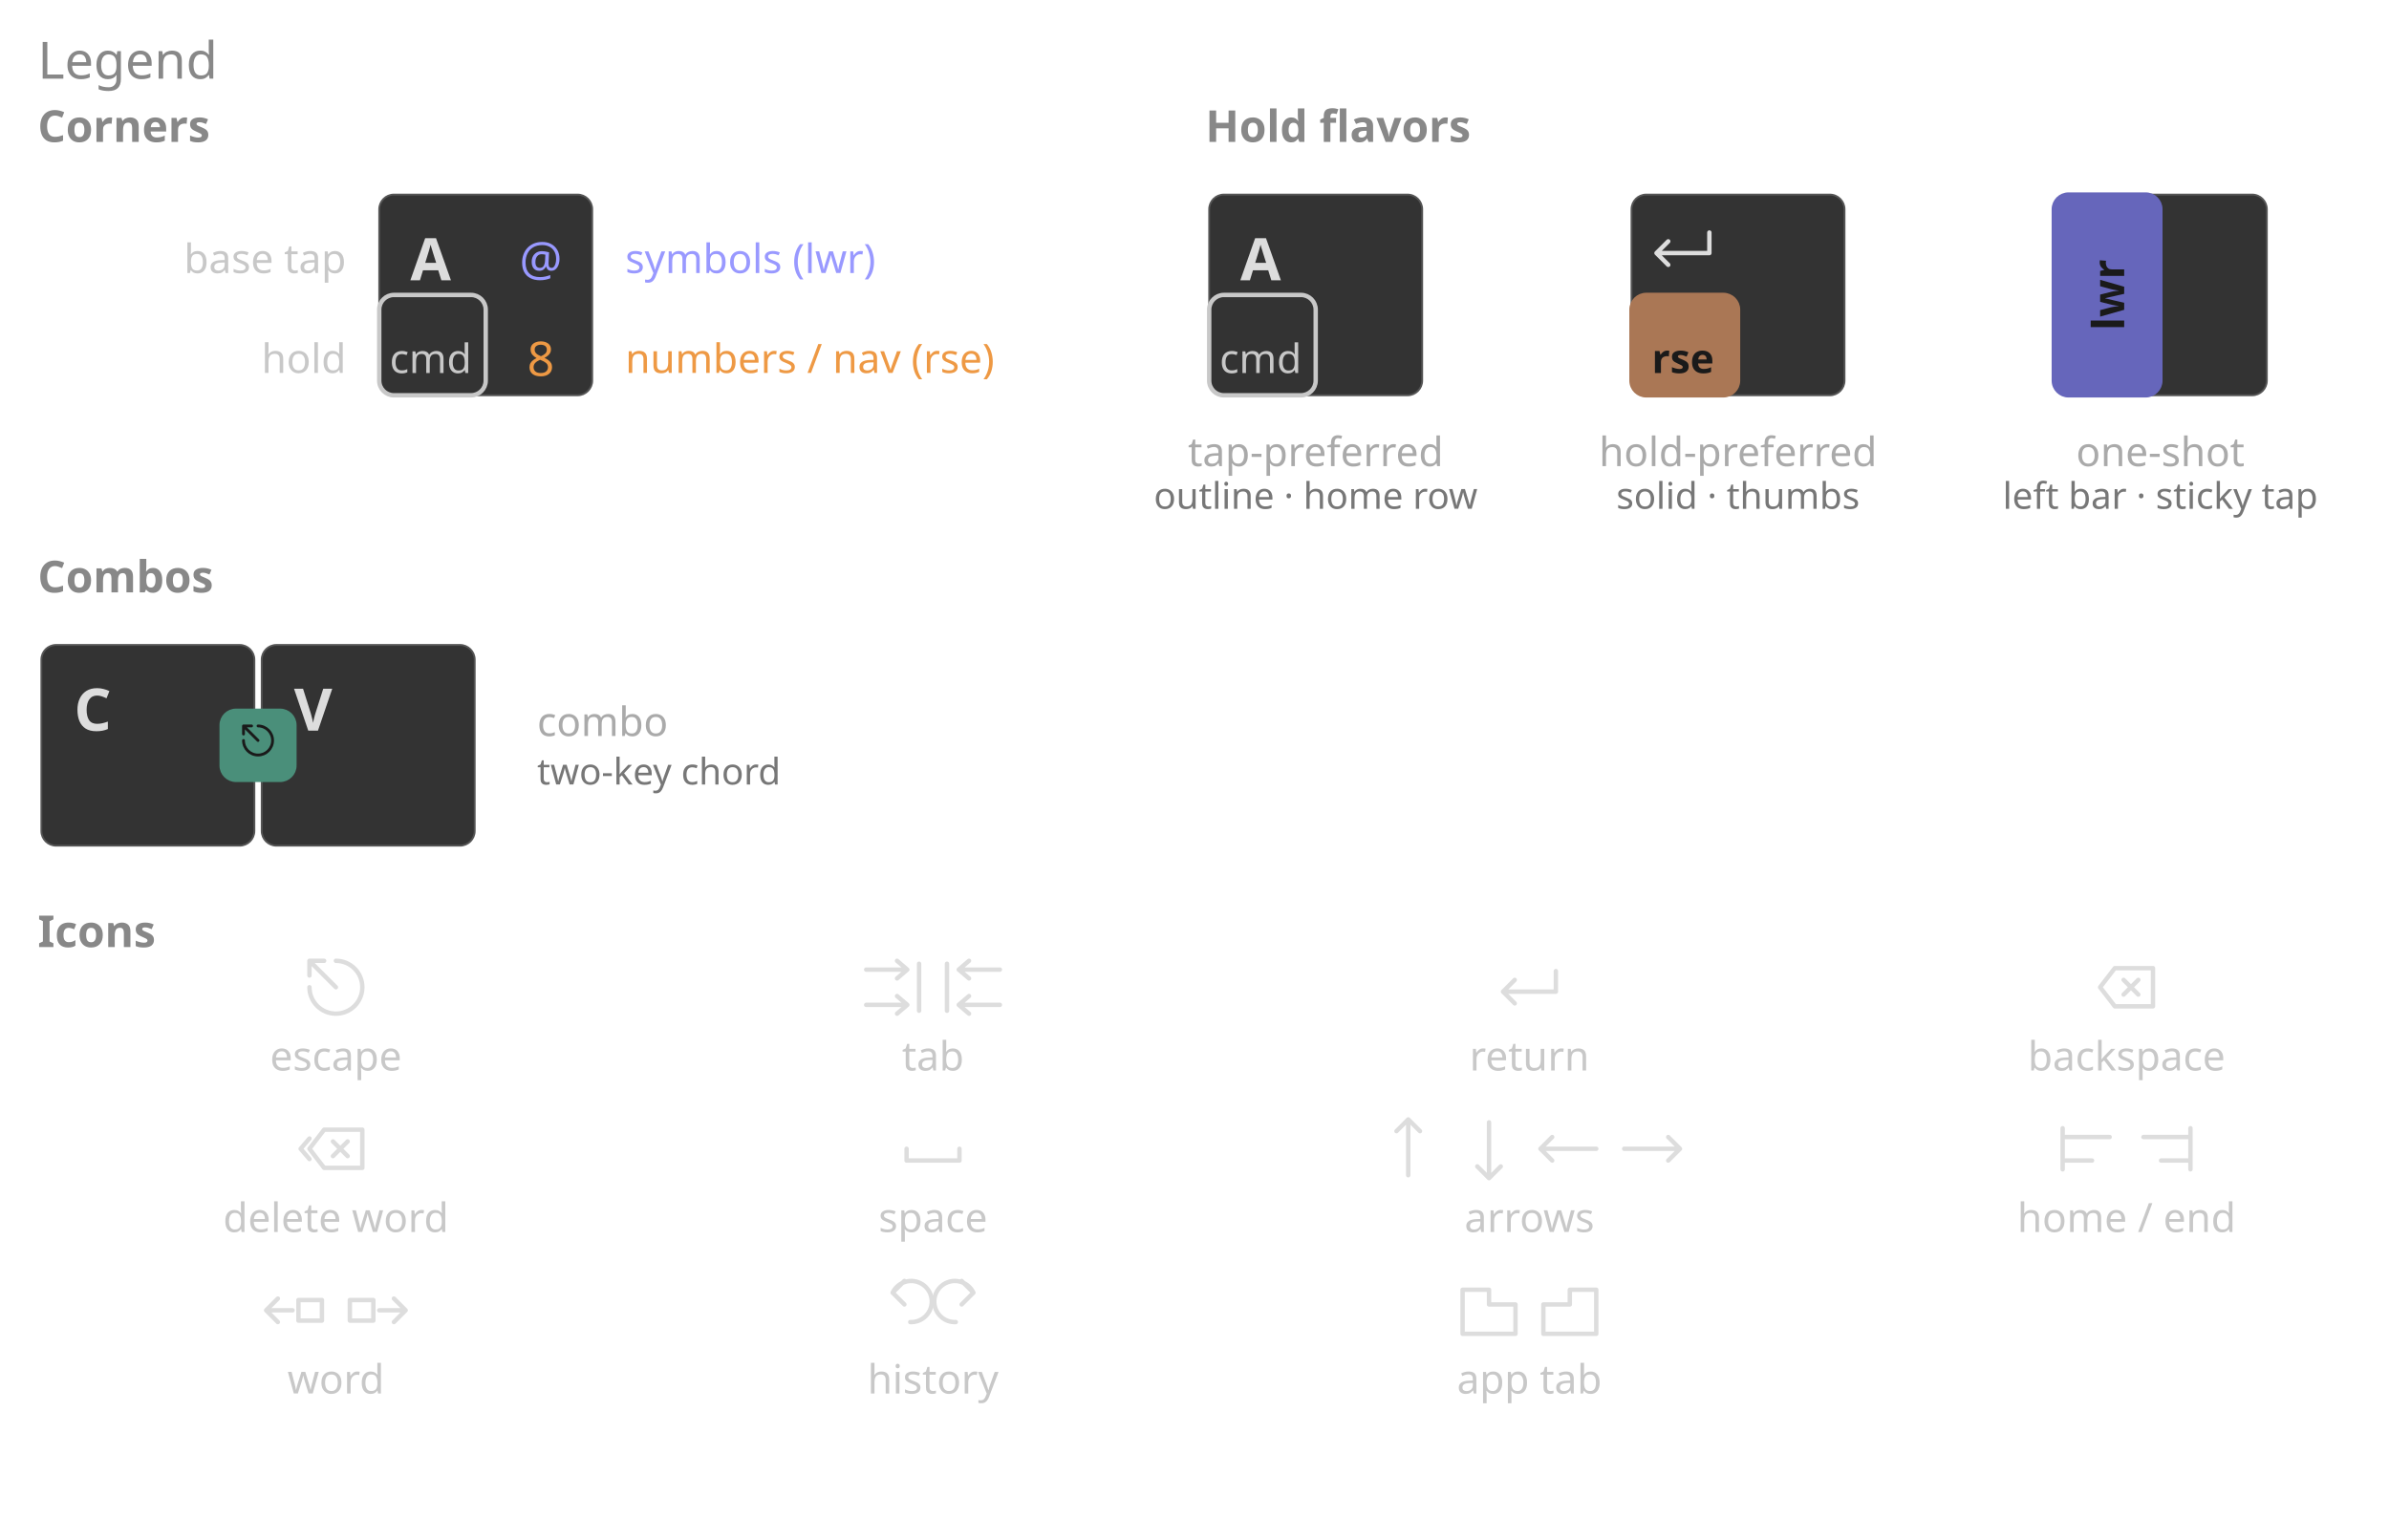
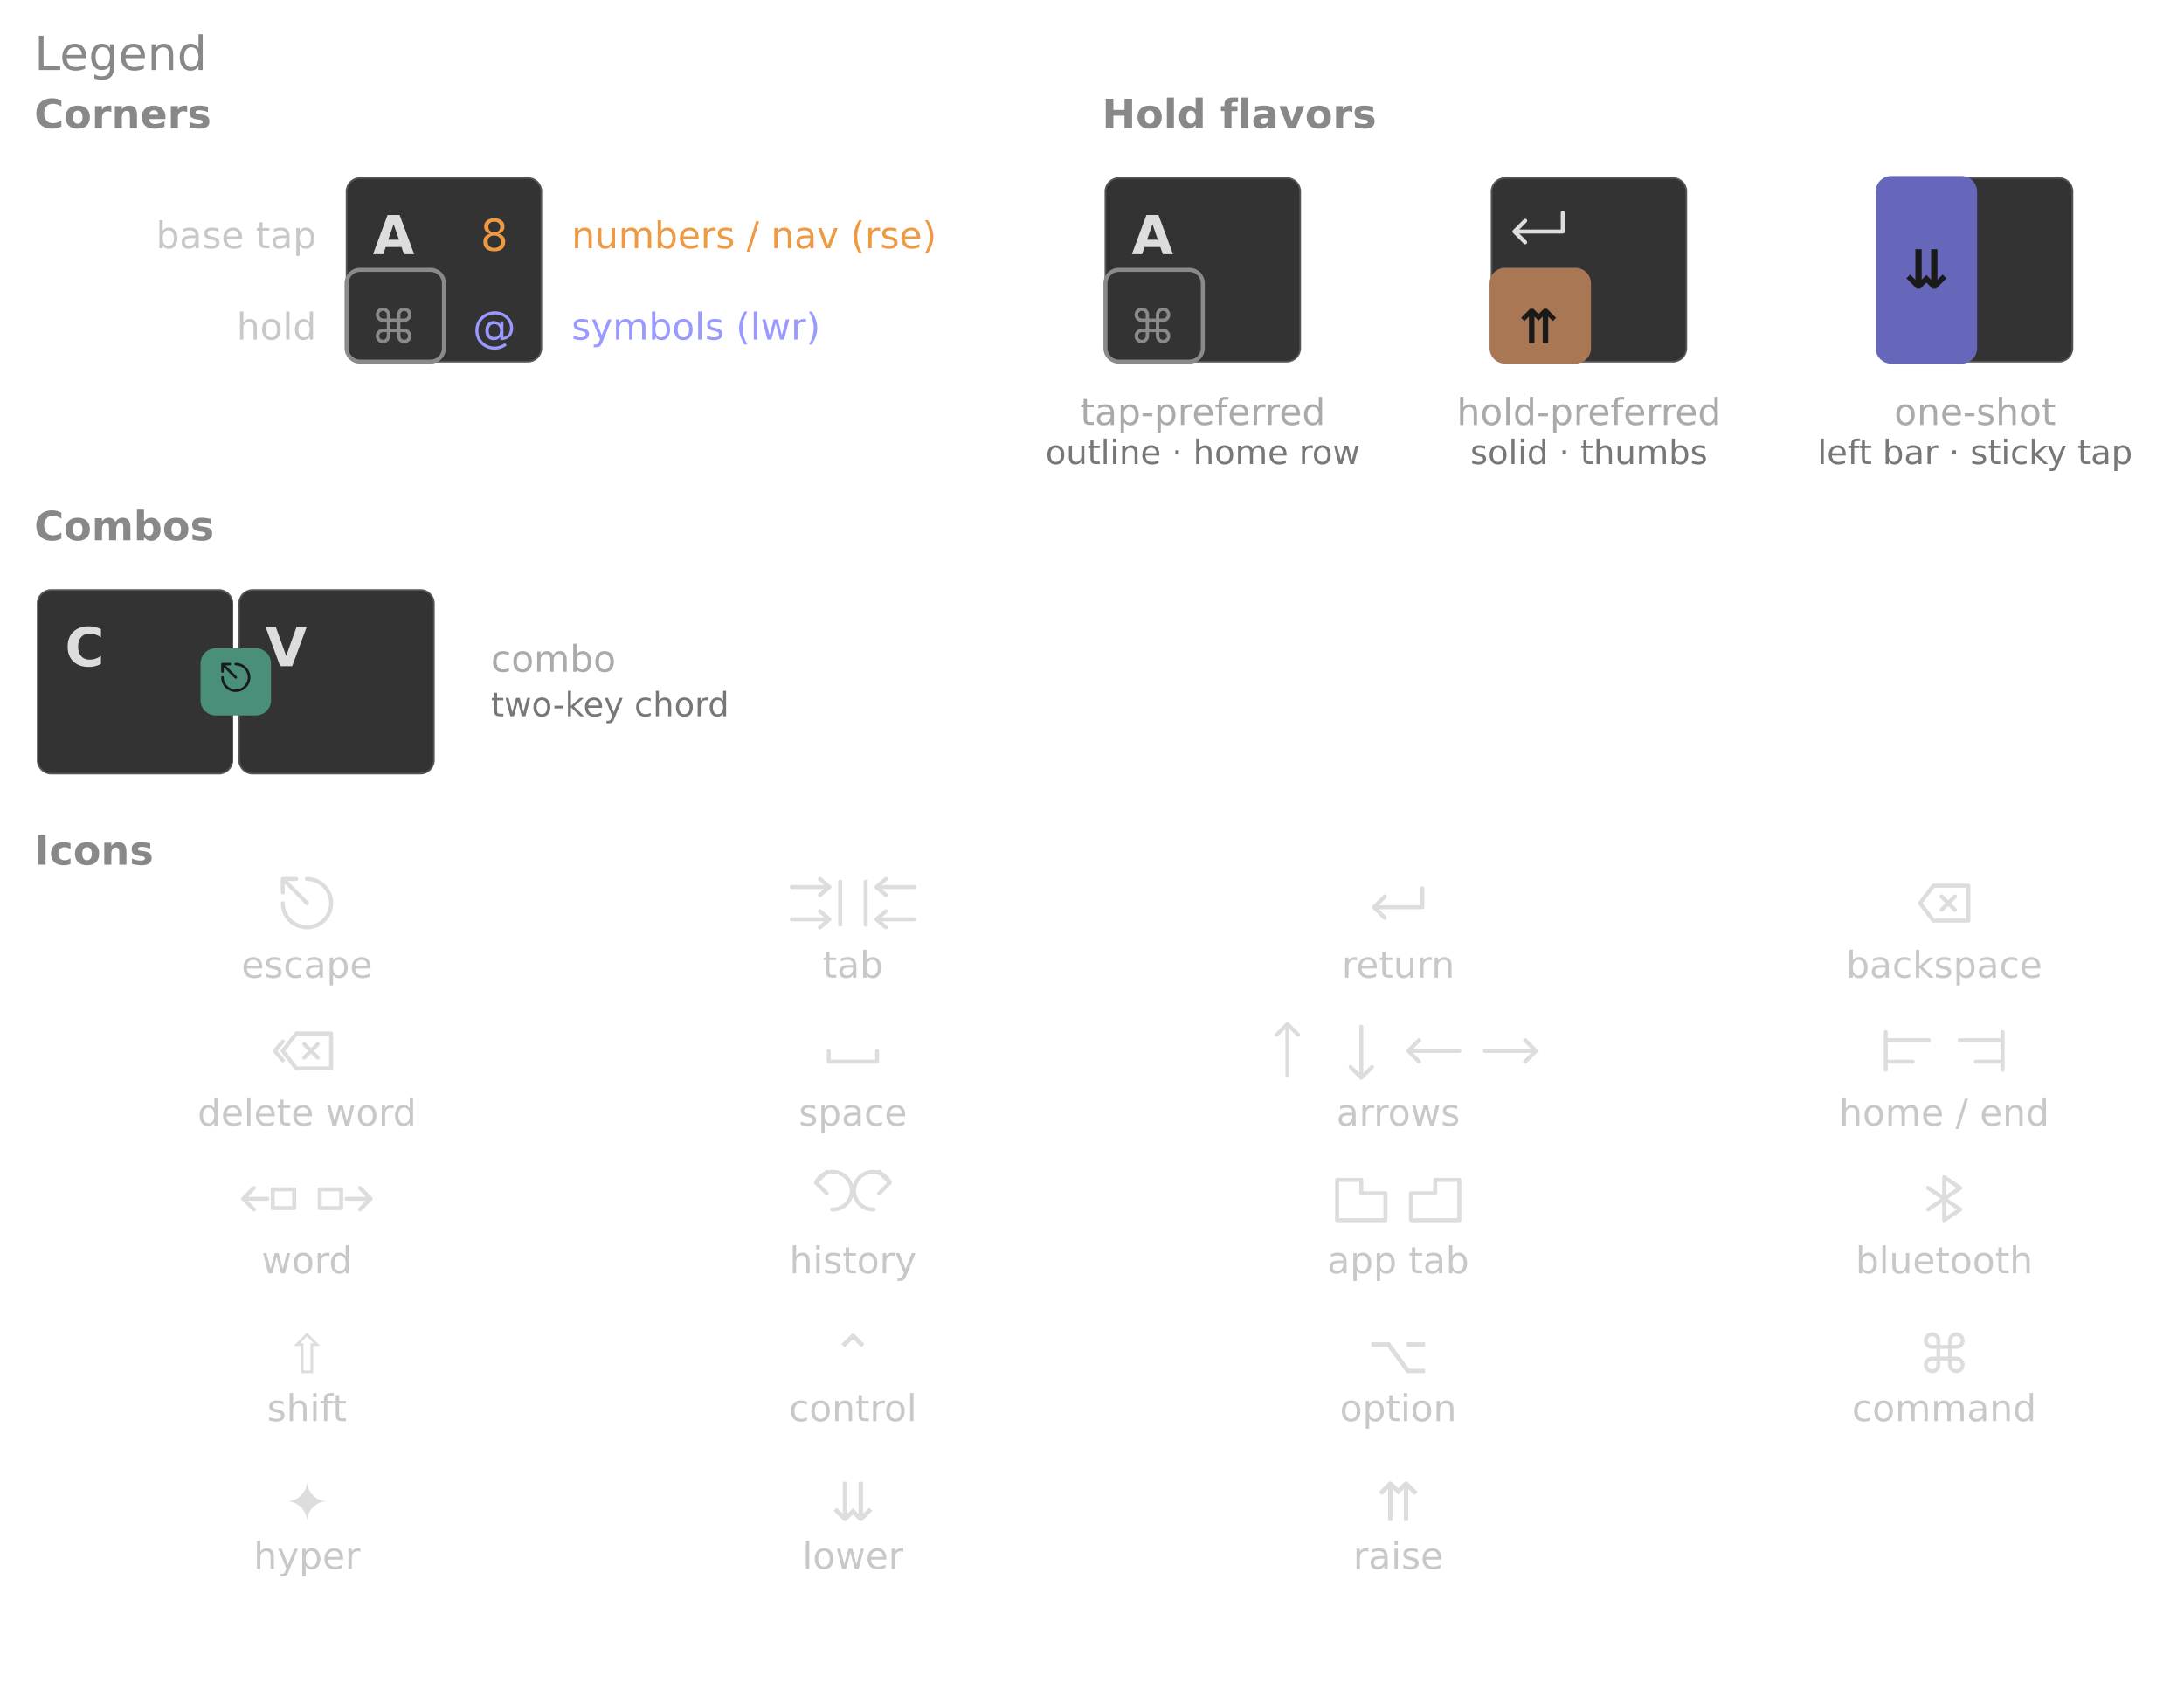
- <svg xmlns="http://www.w3.org/2000/svg" class="keymap" width="650" height="419" viewBox="-10 -24 650.0 419.34">
-   <style>svg.keymap { background: #1e1e2e; font-family: sans-serif; }
+ <svg xmlns="http://www.w3.org/2000/svg" class="keymap" width="650" height="507" viewBox="-10 -24 650.0 507.34">
+   <style>/* Cairo has no font fallback; DejaVu Sans has ⌘ ⌥ ⌃ ⇧ ✦ ⇊ ⇈. */
+     svg.keymap { background: #1e1e2e;
+                  font-family: "DejaVu Sans", "Segoe UI Symbol",
+                               "Apple Symbols", sans-serif; }
    rect.keycap { fill: #333333; stroke: #555555; stroke-width: 0.5px; }
    text { fill: #c8c8c8; text-anchor: middle; dominant-baseline: central; }
    text.base { font-size: 16px; font-weight: 600; fill: #dddddd; }
    text.hold { font-size: 11px; }
    text.sym { font-size: 13px; fill: #9999ff; }
    text.num { font-size: 13px; fill: #ee9944; }
    text.oneshot { font-size: 12px; font-weight: 600; }
    use.glyph { fill: none; stroke: #c8c8c8; stroke-width: 2.5px;
                stroke-linecap: round; stroke-linejoin: round; }
    use.glyph.base { stroke: #dddddd; stroke-width: 3px; }
    use.glyph.sym { stroke: #9999ff; }
    use.glyph.num { stroke: #ee9944; }
+     use.glyph.hold.tap-preferred.mod { stroke: #8a8a8a; }
+     use.glyph.hold.hold-preferred.mod, use.glyph.oneshot.mod { stroke: #d0d0d0; }
+     use.glyph.hold.hold-preferred.sym, use.glyph.oneshot.sym,
+     use.glyph.hold.hold-preferred.nav, use.glyph.oneshot.nav { stroke: #1a1a1a; }
+     use.glyph.hold.tap-preferred.sym { stroke: #9999ff; }
+     use.glyph.hold.tap-preferred.nav { stroke: #ee9944; }
    rect.hold-box { stroke-width: 1.2px; }
-     rect.hold-box.tap-preferred.mod { fill: none; stroke: #c8c8c8; }
+     rect.hold-box.tap-preferred.mod { fill: none; stroke: #8a8a8a; }
    rect.hold-box.tap-preferred.sym { fill: none; stroke: #9999ff; }
    rect.hold-box.tap-preferred.nav { fill: none; stroke: #ee9944; }
-     rect.hold-box.hold-preferred.mod { fill: #666666; stroke: #666666; }
+     rect.hold-box.hold-preferred.mod { fill: #4a4a4a; stroke: #4a4a4a; }
    rect.hold-box.hold-preferred.sym { fill: #6666bb; stroke: #6666bb; }
    rect.hold-box.hold-preferred.nav { fill: #aa7755; stroke: #aa7755; }
-     rect.hold-box.oneshot.mod { fill: #666666; stroke: #666666; }
+     rect.hold-box.oneshot.mod { fill: #4a4a4a; stroke: #4a4a4a; }
    rect.hold-box.oneshot.sym { fill: #6666bb; stroke: #6666bb; }
    rect.hold-box.oneshot.nav { fill: #aa7755; stroke: #aa7755; }
-     text.hold.hold-preferred.mod, text.oneshot.mod { fill: #eeeeee; font-weight: 700; }
+     text.hold.hold-preferred.mod, text.oneshot.mod { fill: #d0d0d0; font-weight: 700; }
    text.hold.hold-preferred.sym, text.oneshot.sym,
    text.hold.hold-preferred.nav, text.oneshot.nav { fill: #1a1a1a; font-weight: 700; }
-     text.hold.tap-preferred { fill: #c8c8c8; }
+     text.hold.tap-preferred { fill: #8a8a8a; }
+     text.hold.symbol { font-size: 14px; }
+     text.oneshot.symbol { font-size: 16px; }
    text.title { font-size: 14px; fill: #888888; text-anchor: start; }
    rect.combo-badge { fill: #4a8f7a; stroke: #4a8f7a; }
    use.glyph.combo { stroke: #1a1a1a; stroke-width: 3.5px; }
    text.combo { font-size: 9px; font-weight: 700; fill: #1a1a1a; }
text.section { font-size: 12px; fill: #888888; text-anchor: start;
                   font-weight: 600; }
    text.callout { font-size: 11px; fill: #c8c8c8; }
    text.callout.end { text-anchor: end; }
    text.callout.start { text-anchor: start; }
    text.callout.sym { fill: #9999ff; }
    text.callout.num { fill: #ee9944; }
    text.caption { font-size: 11px; fill: #aaaaaa; text-anchor: middle; }
    text.caption.sub { font-size: 10px; fill: #777777; }
    text.caption.start { text-anchor: start; }
-     text.glyph-label { font-size: 11px; fill: #c8c8c8; text-anchor: middle; }</style>
+     text.glyph-label { font-size: 11px; fill: #c8c8c8; text-anchor: middle; }
+     text.legend-symbol { font-size: 16px; fill: #dddddd; }</style>
  <defs>
    <path id="glyph_backspace" class="symbol" transform="scale(0.4) translate(-24,-30)" d="M22,19l10,10 M22,29l10-10 M6,24l10,13h26v-26h-26z" />
    <path id="glyph_delete-word" class="symbol" transform="scale(0.4) translate(-24,-30)" d="M22,19l10,10 M22,29l10-10 M6,24l10,13h26v-26h-26z M6,17l-6,7,6,7" />
    <path id="glyph_return" class="symbol" transform="scale(0.4) translate(-24,-30)" d="M42,13V27H6 m8-8l-8,8l8,8" />
    <path id="glyph_space" class="symbol" transform="scale(0.4) translate(-24,-30)" d="M42,24V32H6V24" />
    <path id="glyph_escape" class="symbol" transform="scale(0.4) translate(-24,-30)" d="M24,24l-18-18 m0,10v-10h10 M24,6A18,18,0,1,1,6,24" />
    <path id="glyph_up" class="symbol" transform="scale(0.4) translate(-24,-30)" d="M24,42v-36 m-8,6l8-8l8,8" />
    <path id="glyph_down" class="symbol" transform="scale(0.4) translate(-24,-30)" d="M24,6v36 m-8,-6l8,8l8-8" />
    <path id="glyph_left" class="symbol" transform="scale(0.4) translate(-24,-30)" d="M42,24h-36 m6-8l-8,8l8,8" />
    <path id="glyph_right" class="symbol" transform="scale(0.4) translate(-24,-30)" d="M6,24h36 m-6-8l8,8l-8,8" />
    <path id="glyph_tab" class="symbol" transform="scale(0.4) translate(-24,-30)" d="M6,12H32m-5-6l7,6l-7,6 M6,36H32m-5-6l7,6l-7,6 M42,8v32" />
    <path id="glyph_btab" class="symbol" transform="scale(0.4) translate(-24,-30)" d="M42,12H16m5-6l-7,6l7,6 M42,36H16m5-6l-7,6l7,6 M6,8v32" />
    <path id="glyph_home" class="symbol" transform="scale(0.4) translate(-24,-30)" d="M8,10v28 M8,16h32 M8,32h20" />
    <path id="glyph_end" class="symbol" transform="scale(0.4) translate(-24,-30)" d="M40,10v28 M8,16h32 M20,32h20" />
    <path id="glyph_word-left" class="symbol" transform="scale(0.4) translate(-24,-30)" d="M22,24h-16m6-8l-8,8l8,8 M26,17h16v14h-16z" />
    <path id="glyph_word-right" class="symbol" transform="scale(0.4) translate(-24,-30)" d="M6,17h16v14h-16z M26,24h16m-6-8l8,8l-8,8" />
    <path id="glyph_hist-back" class="symbol" transform="scale(0.4) translate(-24,-30)" d="M36,32A14,14 0 1 0 24,12m8-8l-8,8l8,8" />
    <path id="glyph_hist-fwd" class="symbol" transform="scale(0.4) translate(-24,-30)" d="M12,32A14,14 0 1 1 24,12m-8-8l8,8l-8,8" />
    <path id="glyph_app-tab-prev" class="symbol" transform="scale(0.4) translate(-24,-30)" d="M6,10h18v10h18v20H6z" />
    <path id="glyph_app-tab-next" class="symbol" transform="scale(0.4) translate(-24,-30)" d="M6,20h18v-10h18v30H6z" />
+     <path id="glyph_bluetooth" class="symbol" transform="scale(0.4) translate(-24,-30)" d="M12,16 L36,32 L24,40 L24,8 L36,16 L12,32" />
  </defs>
  <text class="title" x="0" y="-8">Legend</text>
  <g transform="translate(92.00,28.00)">
    <rect class="keycap" x="1.0" y="1.0" width="58.0" height="54.67" rx="4.0" ry="4.0" />
    <rect class="hold-box tap-preferred mod" x="1.0" y="28.335" width="29.0" height="27.335" rx="4.0" ry="4.0" />
    <text class="base" x="15.0" y="18.134">A</text>
-     <text class="hold tap-preferred mod" x="15.0" y="45.336">cmd</text>
-     <text class="sym" x="45.0" y="18.134">@</text>
-     <text class="num" x="45.0" y="45.336">8</text>
+     <text class="hold tap-preferred mod symbol" x="15.0" y="45.336">⌘</text>
+     <text class="num" x="45.0" y="18.134">8</text>
+     <text class="sym" x="45.0" y="45.336">@</text>
  </g>
  <text class="section" x="0" y="10">Corners</text>
  <text class="callout end" x="84.0" y="46.1">base tap</text>
  <text class="callout end" x="84.0" y="73.3">hold</text>
-   <text class="callout start sym" x="160.0" y="46.1">symbols (lwr)</text>
-   <text class="callout start num" x="160.0" y="73.3">numbers / nav (rse)</text>
+   <text class="callout start num" x="160.0" y="46.1">numbers / nav (rse)</text>
+   <text class="callout start sym" x="160.0" y="73.3">symbols (lwr)</text>
  <text class="section" x="318.0" y="10">Hold flavors</text>
  <g transform="translate(318.00,28.00)">
    <rect class="keycap" x="1.0" y="1.0" width="58.0" height="54.67" rx="4.0" ry="4.0" />
    <rect class="hold-box tap-preferred mod" x="1.0" y="28.335" width="29.0" height="27.335" rx="4.0" ry="4.0" />
    <text class="base" x="15.0" y="18.134">A</text>
-     <text class="hold tap-preferred mod" x="15.0" y="45.336">cmd</text>
+     <text class="hold tap-preferred mod symbol" x="15.0" y="45.336">⌘</text>
  </g>
  <text class="caption" x="348.0" y="98.7">tap-preferred</text>
  <text class="caption sub" x="348.0" y="110.7">outline · home row</text>
  <g transform="translate(433.00,28.00)">
    <rect class="keycap" x="1.0" y="1.0" width="58.0" height="54.67" rx="4.0" ry="4.0" />
    <rect class="hold-box hold-preferred nav" x="1.0" y="28.335" width="29.0" height="27.335" rx="4.0" ry="4.0" />
    <use class="glyph base" href="#glyph_return" x="15.0" y="18.134" />
-     <text class="hold hold-preferred nav" x="15.0" y="45.336">rse</text>
+     <text class="hold hold-preferred nav symbol" x="15.0" y="45.336">⇈</text>
  </g>
  <text class="caption" x="463.0" y="98.7">hold-preferred</text>
  <text class="caption sub" x="463.0" y="110.7">solid · thumbs</text>
  <g transform="translate(548.00,28.00)">
    <rect class="keycap" x="1.0" y="1.0" width="58.0" height="54.67" rx="4.0" ry="4.0" />
    <rect class="hold-box oneshot sym" x="1.0" y="1.0" width="29.0" height="54.67" rx="4.0" ry="4.0" />
-     <text class="oneshot sym" transform="translate(15.5,28.335) rotate(-90)">lwr</text>
+     <text class="oneshot symbol sym" x="15.5" y="28.335">⇊</text>
  </g>
  <text class="caption" x="578.0" y="98.7">one-shot</text>
  <text class="caption sub" x="578.0" y="110.7">left bar · sticky tap</text>
  <text class="section" x="0" y="132.7">Combos</text>
  <g transform="translate(0.00,150.67)">
    <rect class="keycap" x="1.0" y="1.0" width="58.0" height="54.67" rx="4.0" ry="4.0" />
    <text class="base" x="15.0" y="18.134">C</text>
  </g>
  <g transform="translate(60.00,150.67)">
    <rect class="keycap" x="1.0" y="1.0" width="58.0" height="54.67" rx="4.0" ry="4.0" />
    <text class="base" x="15.0" y="18.134">V</text>
  </g>
  <g class="combo" transform="translate(60.00,179.01)">
    <rect class="combo-badge" x="-10.0" y="-9.5" width="20.0" height="19.0" rx="4.0" ry="4.0" />
    <g transform="scale(0.55)">
      <use class="glyph combo" href="#glyph_escape" />
    </g>
  </g>
  <text class="caption start" x="136.0" y="172.2">combo</text>
  <text class="caption sub start" x="136.0" y="185.8">two-key chord</text>
  <text class="section" x="0" y="229.3">Icons</text>
  <use class="glyph base" href="#glyph_escape" x="81.2" y="247.3" />
  <text class="glyph-label" x="81.2" y="263.3">escape</text>
  <use class="glyph base" href="#glyph_tab" x="232.8" y="247.3" />
  <use class="glyph base" href="#glyph_btab" x="254.8" y="247.3" />
  <text class="glyph-label" x="243.8" y="263.3">tab</text>
  <use class="glyph base" href="#glyph_return" x="406.2" y="247.3" />
  <text class="glyph-label" x="406.2" y="263.3">return</text>
  <use class="glyph base" href="#glyph_backspace" x="568.8" y="247.3" />
  <text class="glyph-label" x="568.8" y="263.3">backspace</text>
  <use class="glyph base" href="#glyph_delete-word" x="81.2" y="291.3" />
  <text class="glyph-label" x="81.2" y="307.3">delete word</text>
  <use class="glyph base" href="#glyph_space" x="243.8" y="291.3" />
  <text class="glyph-label" x="243.8" y="307.3">space</text>
  <use class="glyph base" href="#glyph_up" x="373.2" y="291.3" />
  <use class="glyph base" href="#glyph_down" x="395.2" y="291.3" />
  <use class="glyph base" href="#glyph_left" x="417.2" y="291.3" />
  <use class="glyph base" href="#glyph_right" x="439.2" y="291.3" />
  <text class="glyph-label" x="406.2" y="307.3">arrows</text>
  <use class="glyph base" href="#glyph_home" x="557.8" y="291.3" />
  <use class="glyph base" href="#glyph_end" x="579.8" y="291.3" />
  <text class="glyph-label" x="568.8" y="307.3">home / end</text>
  <use class="glyph base" href="#glyph_word-left" x="70.2" y="335.3" />
  <use class="glyph base" href="#glyph_word-right" x="92.2" y="335.3" />
  <text class="glyph-label" x="81.2" y="351.3">word</text>
  <use class="glyph base" href="#glyph_hist-back" x="232.8" y="335.3" />
  <use class="glyph base" href="#glyph_hist-fwd" x="254.8" y="335.3" />
  <text class="glyph-label" x="243.8" y="351.3">history</text>
  <use class="glyph base" href="#glyph_app-tab-prev" x="395.2" y="335.3" />
  <use class="glyph base" href="#glyph_app-tab-next" x="417.2" y="335.3" />
  <text class="glyph-label" x="406.2" y="351.3">app tab</text>
+   <use class="glyph base" href="#glyph_bluetooth" x="568.8" y="335.3" />
+   <text class="glyph-label" x="568.8" y="351.3">bluetooth</text>
+   <text class="legend-symbol" x="81.2" y="379.3">⇧</text>
+   <text class="glyph-label" x="81.2" y="395.3">shift</text>
+   <text class="legend-symbol" x="243.8" y="379.3">⌃</text>
+   <text class="glyph-label" x="243.8" y="395.3">control</text>
+   <text class="legend-symbol" x="406.2" y="379.3">⌥</text>
+   <text class="glyph-label" x="406.2" y="395.3">option</text>
+   <text class="legend-symbol" x="568.8" y="379.3">⌘</text>
+   <text class="glyph-label" x="568.8" y="395.3">command</text>
+   <text class="legend-symbol" x="81.2" y="423.3">✦</text>
+   <text class="glyph-label" x="81.2" y="439.3">hyper</text>
+   <text class="legend-symbol" x="243.8" y="423.3">⇊</text>
+   <text class="glyph-label" x="243.8" y="439.3">lower</text>
+   <text class="legend-symbol" x="406.2" y="423.3">⇈</text>
+   <text class="glyph-label" x="406.2" y="439.3">raise</text>
</svg>
